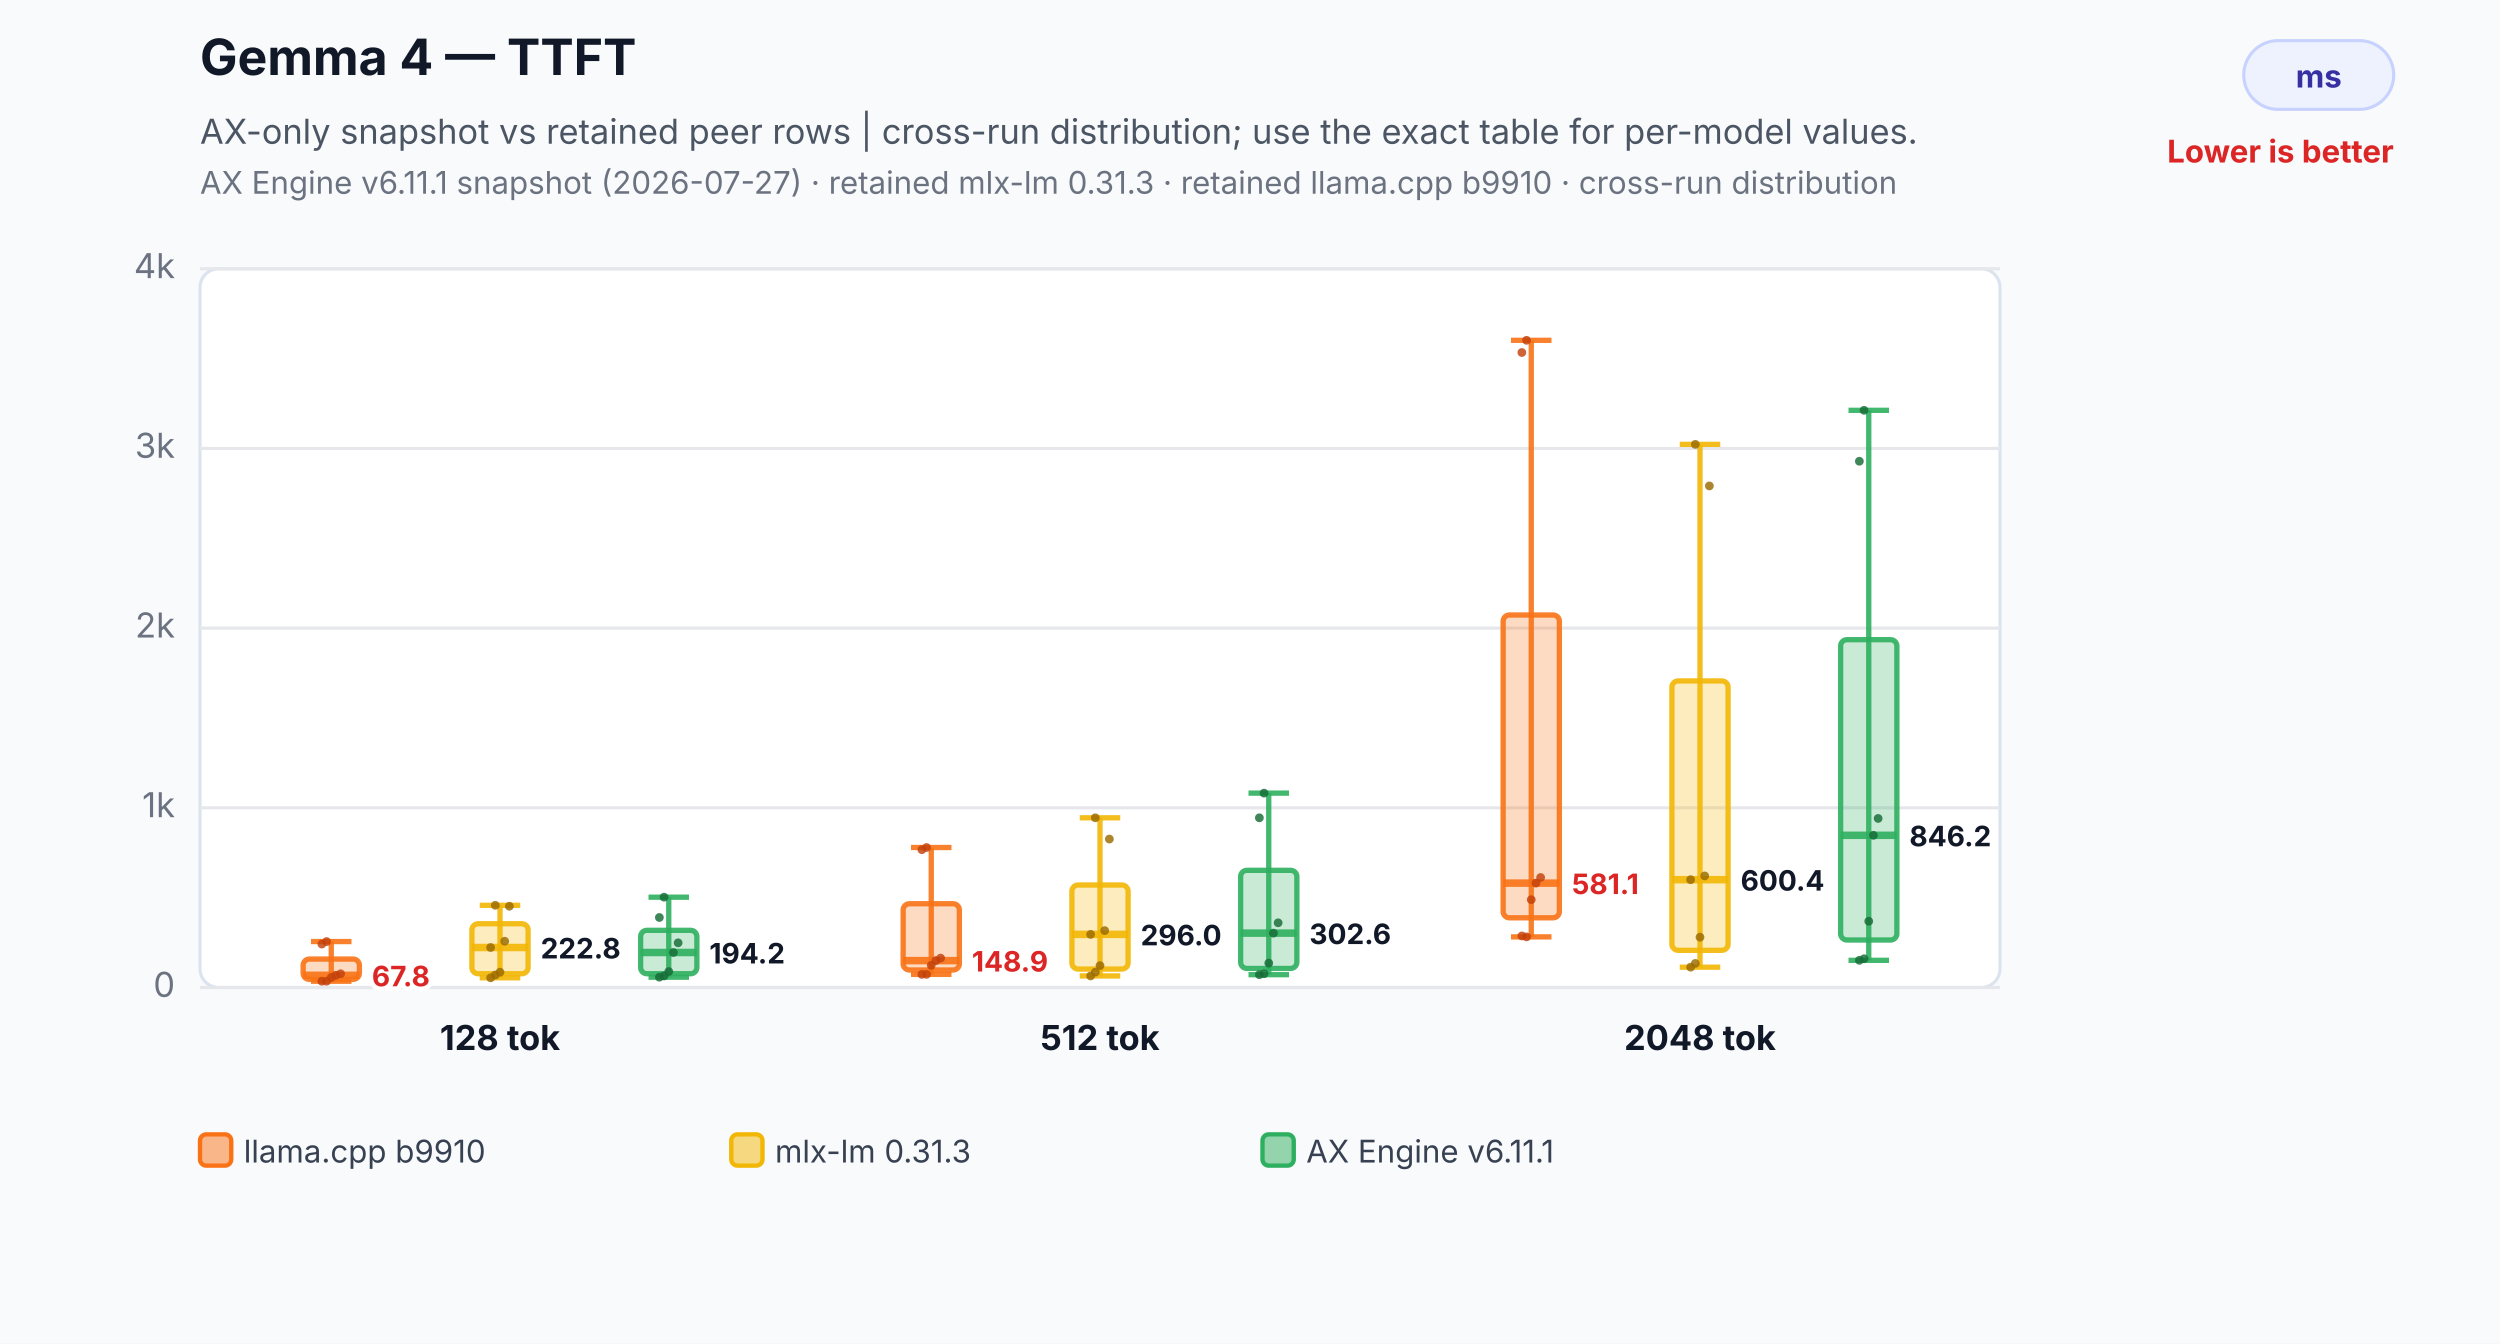
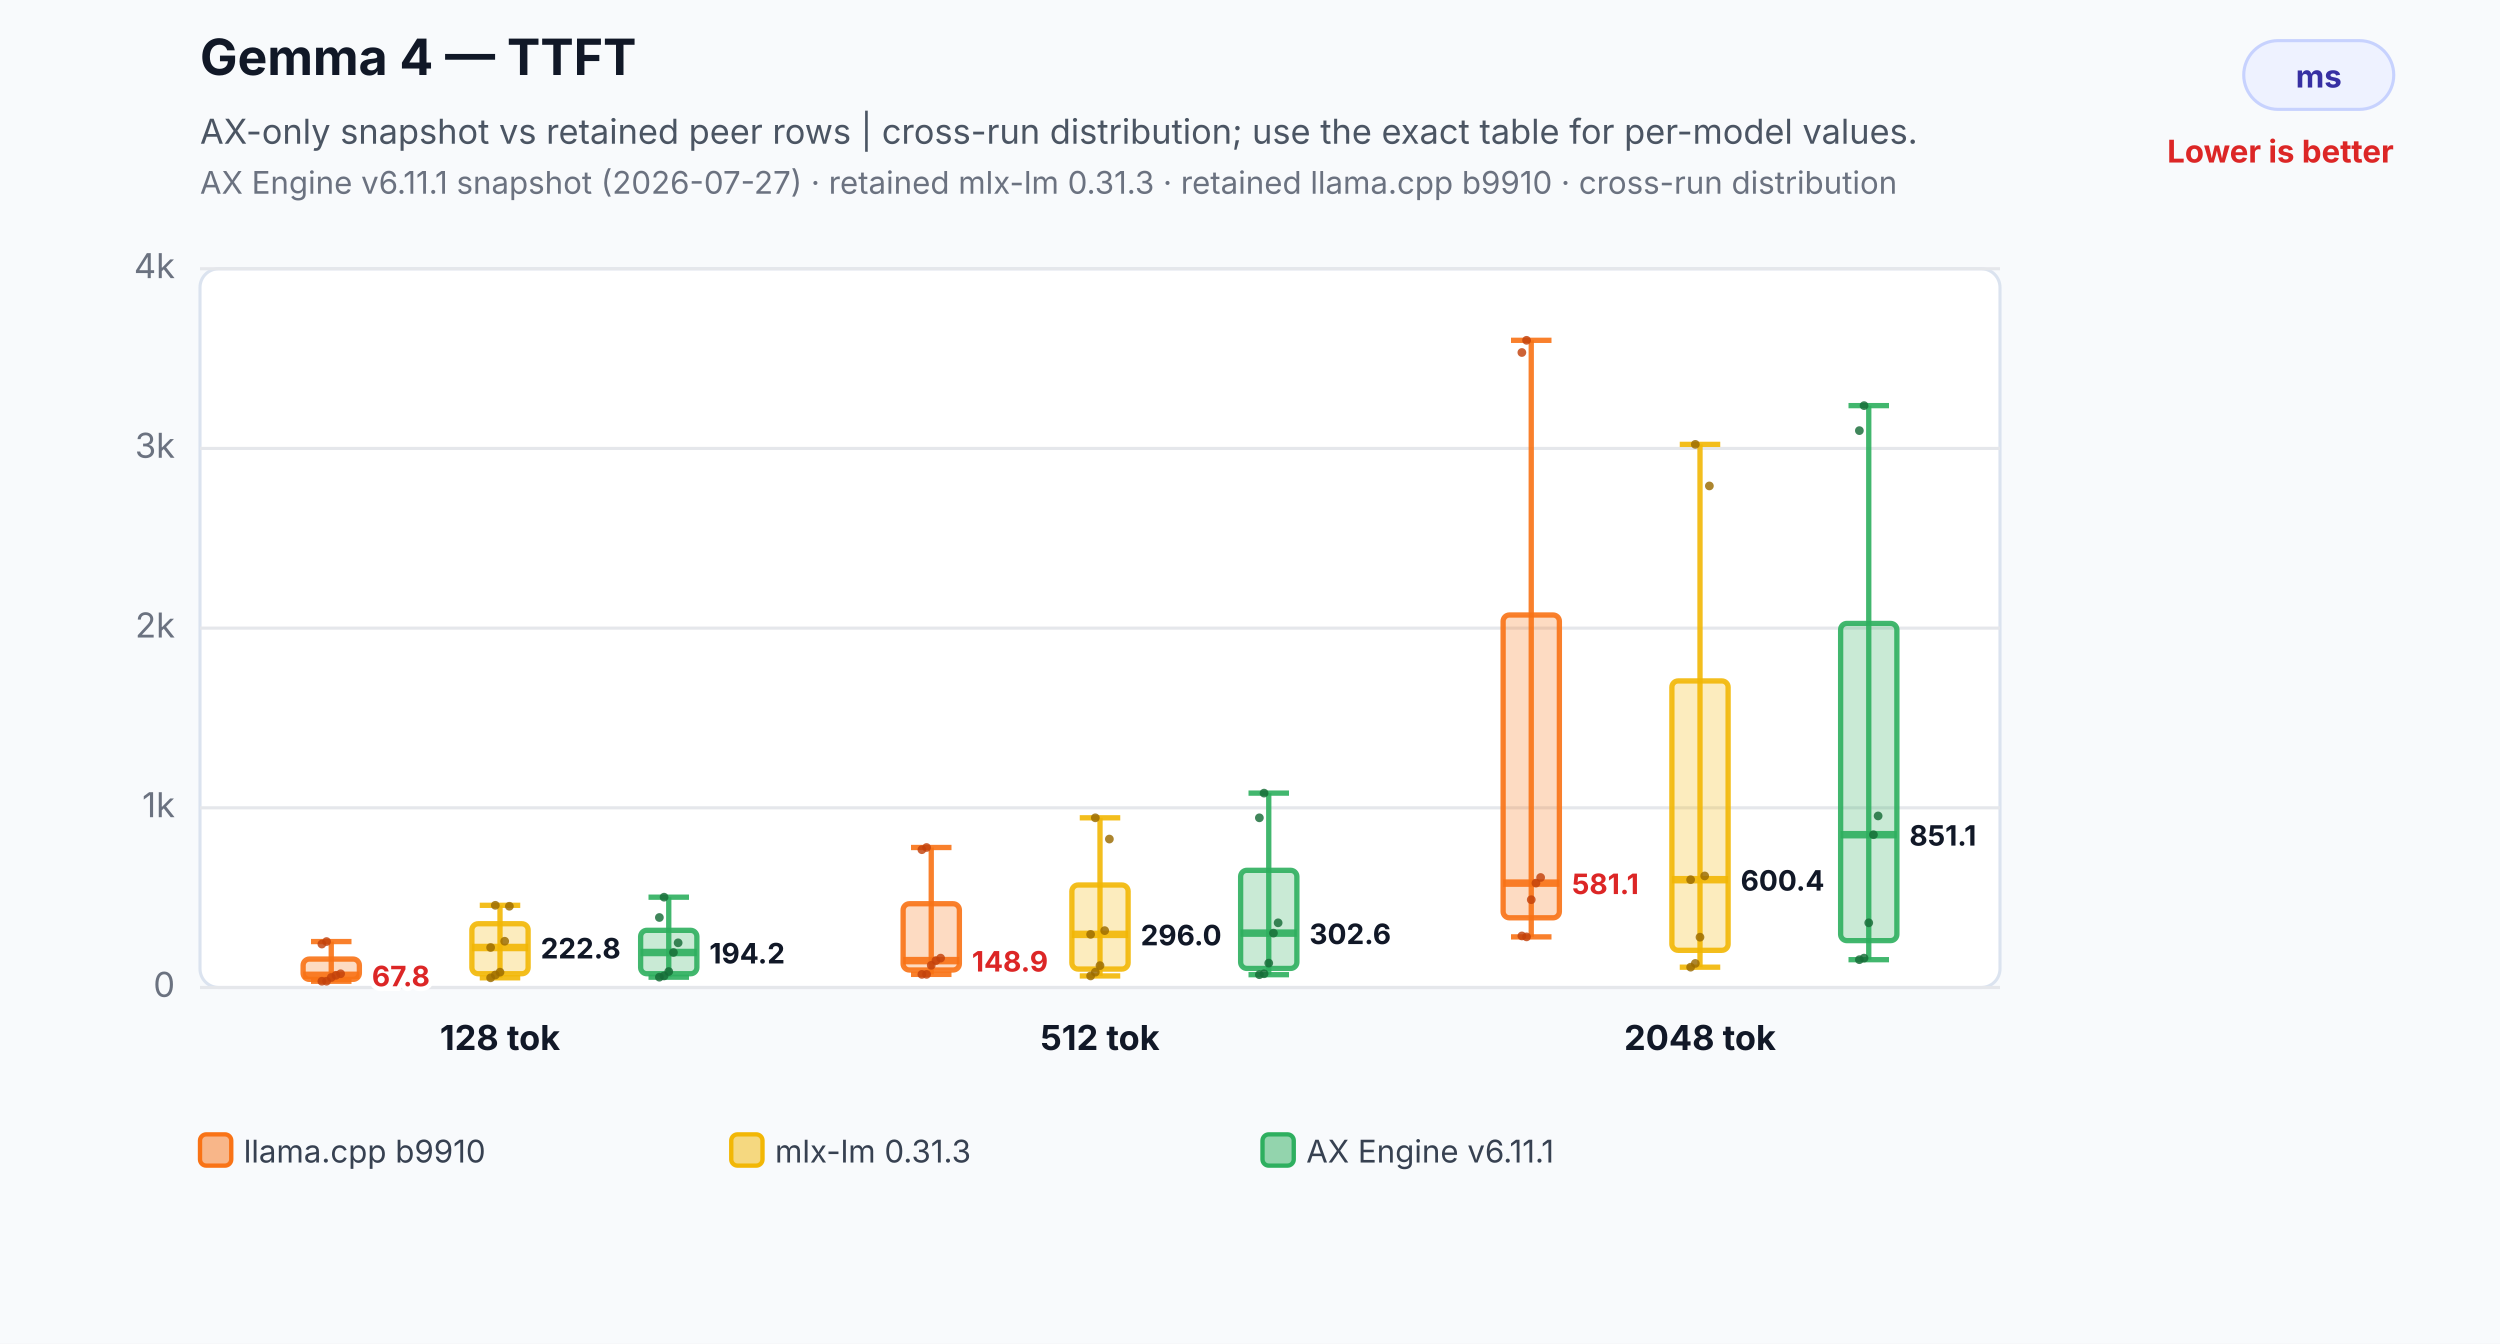
<svg xmlns="http://www.w3.org/2000/svg" width="800" height="430" viewBox="0 0 800 430" role="img" aria-labelledby="title desc">
  <rect width="800" height="430" fill="#f8fafc" />
  <text x="64" y="24" font-family="Inter,Segoe UI,Arial,sans-serif" font-size="16" font-weight="700" fill="#111827">Gemma 4 — TTFT</text>
  <text x="64" y="46" font-family="Inter,Segoe UI,Arial,sans-serif" font-size="11" fill="#4b5563">AX-only snapshot vs retained peer rows | cross-run distribution; use the exact table for per-model values.</text>
  <text x="64" y="62" font-family="Inter,Segoe UI,Arial,sans-serif" font-size="10" fill="#6b7280">AX Engine v6.11.1 snapshot (2026-07-27) · retained mlx-lm 0.31.3 · retained llama.cpp b9910 · cross-run distribution</text>
  <rect x="718" y="13" width="48" height="22" rx="11" fill="#eef2ff" stroke="#c7d2fe" />
  <text x="742.0" y="28" text-anchor="middle" font-family="Inter,Segoe UI,Arial,sans-serif" font-size="10" font-weight="700" fill="#3730a3">ms</text>
  <text x="766" y="52" text-anchor="end" font-family="Inter,Segoe UI,Arial,sans-serif" font-size="10" font-weight="700" fill="#dc2626">Lower is better</text>
  <rect x="64" y="86" width="576" height="230" rx="6" fill="#ffffff" stroke="#dbe3ef" />
  <line x1="64" y1="316.0" x2="640" y2="316.0" stroke="#e5e7eb" stroke-width="1" />
  <text x="56" y="319.0" text-anchor="end" font-family="Inter,Segoe UI,Arial,sans-serif" font-size="11" fill="#6b7280">0</text>
  <line x1="64" y1="258.5" x2="640" y2="258.5" stroke="#e5e7eb" stroke-width="1" />
  <text x="56" y="261.5" text-anchor="end" font-family="Inter,Segoe UI,Arial,sans-serif" font-size="11" fill="#6b7280">1k</text>
  <line x1="64" y1="201.0" x2="640" y2="201.0" stroke="#e5e7eb" stroke-width="1" />
  <text x="56" y="204.0" text-anchor="end" font-family="Inter,Segoe UI,Arial,sans-serif" font-size="11" fill="#6b7280">2k</text>
  <line x1="64" y1="143.5" x2="640" y2="143.5" stroke="#e5e7eb" stroke-width="1" />
  <text x="56" y="146.5" text-anchor="end" font-family="Inter,Segoe UI,Arial,sans-serif" font-size="11" fill="#6b7280">3k</text>
  <line x1="64" y1="86.0" x2="640" y2="86.0" stroke="#e5e7eb" stroke-width="1" />
  <text x="56" y="89.0" text-anchor="end" font-family="Inter,Segoe UI,Arial,sans-serif" font-size="11" fill="#6b7280">4k</text>
  <line x1="106" y1="301.3" x2="106" y2="314.0" stroke="#f97316" stroke-opacity="0.9" stroke-width="1.7" />
  <line x1="99.52" y1="301.3" x2="112.48" y2="301.3" stroke="#f97316" stroke-opacity="0.9" stroke-width="1.7" />
  <line x1="99.52" y1="314.0" x2="112.48" y2="314.0" stroke="#f97316" stroke-opacity="0.9" stroke-width="1.7" />
  <rect x="97" y="306.9" width="18" height="6.5" rx="2" fill="#f97316" fill-opacity="0.26" stroke="#f97316" stroke-opacity="0.9" stroke-width="1.7" />
  <line x1="97" y1="312.1" x2="115" y2="312.1" stroke="#f97316" stroke-opacity="0.9" stroke-width="2.4" />
  <text x="119" y="315.6" text-anchor="start" font-family="Inter,Segoe UI,Arial,sans-serif" font-size="9" font-weight="700" fill="#dc2626" stroke="#ffffff" stroke-width="3" paint-order="stroke">67.8</text>
  <circle cx="103" cy="314.0" r="1.4" fill="#c2410c" fill-opacity="0.82" />
  <circle cx="104.5" cy="314.0" r="1.4" fill="#c2410c" fill-opacity="0.82" />
  <circle cx="106" cy="312.8" r="1.4" fill="#c2410c" fill-opacity="0.82" />
  <circle cx="107.5" cy="312.1" r="1.4" fill="#c2410c" fill-opacity="0.82" />
  <circle cx="109" cy="311.6" r="1.4" fill="#c2410c" fill-opacity="0.82" />
  <circle cx="103" cy="302.1" r="1.4" fill="#c2410c" fill-opacity="0.82" />
  <circle cx="104.5" cy="301.3" r="1.4" fill="#c2410c" fill-opacity="0.82" />
  <line x1="160" y1="289.7" x2="160" y2="312.9" stroke="#f2b705" stroke-opacity="0.9" stroke-width="1.7" />
  <line x1="153.52" y1="289.7" x2="166.48" y2="289.7" stroke="#f2b705" stroke-opacity="0.9" stroke-width="1.7" />
  <line x1="153.52" y1="312.9" x2="166.48" y2="312.9" stroke="#f2b705" stroke-opacity="0.9" stroke-width="1.7" />
  <rect x="151" y="295.6" width="18" height="16.0" rx="2" fill="#f2b705" fill-opacity="0.26" stroke="#f2b705" stroke-opacity="0.9" stroke-width="1.7" />
  <line x1="151" y1="303.2" x2="169" y2="303.2" stroke="#f2b705" stroke-opacity="0.9" stroke-width="2.4" />
  <text x="173" y="306.7" text-anchor="start" font-family="Inter,Segoe UI,Arial,sans-serif" font-size="9" font-weight="700" fill="#111827" stroke="#ffffff" stroke-width="3" paint-order="stroke">222.8</text>
  <circle cx="157" cy="312.9" r="1.4" fill="#9a6a00" fill-opacity="0.82" />
  <circle cx="158.5" cy="312.0" r="1.4" fill="#9a6a00" fill-opacity="0.82" />
  <circle cx="160" cy="311.1" r="1.4" fill="#9a6a00" fill-opacity="0.82" />
  <circle cx="161.5" cy="301.2" r="1.4" fill="#9a6a00" fill-opacity="0.82" />
  <circle cx="163" cy="290.0" r="1.4" fill="#9a6a00" fill-opacity="0.82" />
  <circle cx="157" cy="303.2" r="1.4" fill="#9a6a00" fill-opacity="0.82" />
  <circle cx="158.5" cy="289.7" r="1.4" fill="#9a6a00" fill-opacity="0.82" />
  <line x1="214" y1="287.1" x2="214" y2="312.7" stroke="#2eaf5f" stroke-opacity="0.9" stroke-width="1.7" />
  <line x1="207.52" y1="287.1" x2="220.48" y2="287.1" stroke="#2eaf5f" stroke-opacity="0.9" stroke-width="1.7" />
  <line x1="207.52" y1="312.7" x2="220.48" y2="312.7" stroke="#2eaf5f" stroke-opacity="0.9" stroke-width="1.7" />
  <rect x="205" y="297.7" width="18" height="13.9" rx="2" fill="#2eaf5f" fill-opacity="0.26" stroke="#2eaf5f" stroke-opacity="0.9" stroke-width="1.7" />
  <line x1="205" y1="304.8" x2="223" y2="304.8" stroke="#2eaf5f" stroke-opacity="0.9" stroke-width="2.4" />
  <text x="227" y="308.3" text-anchor="start" font-family="Inter,Segoe UI,Arial,sans-serif" font-size="9" font-weight="700" fill="#111827" stroke="#ffffff" stroke-width="3" paint-order="stroke">194.2</text>
  <circle cx="211" cy="312.7" r="1.4" fill="#176c37" fill-opacity="0.82" />
  <circle cx="212.5" cy="312.3" r="1.4" fill="#176c37" fill-opacity="0.82" />
  <circle cx="214" cy="310.9" r="1.4" fill="#176c37" fill-opacity="0.82" />
  <circle cx="215.5" cy="304.8" r="1.4" fill="#176c37" fill-opacity="0.82" />
  <circle cx="217" cy="301.7" r="1.4" fill="#176c37" fill-opacity="0.82" />
  <circle cx="211" cy="293.6" r="1.4" fill="#176c37" fill-opacity="0.82" />
  <circle cx="212.5" cy="287.1" r="1.4" fill="#176c37" fill-opacity="0.82" />
  <text x="160" y="336" text-anchor="middle" font-family="Inter,Segoe UI,Arial,sans-serif" font-size="11" font-weight="700" fill="#111827">128 tok</text>
  <line x1="298" y1="271.2" x2="298" y2="311.8" stroke="#f97316" stroke-opacity="0.9" stroke-width="1.7" />
  <line x1="291.52" y1="271.2" x2="304.48" y2="271.2" stroke="#f97316" stroke-opacity="0.9" stroke-width="1.7" />
  <line x1="291.52" y1="311.8" x2="304.48" y2="311.8" stroke="#f97316" stroke-opacity="0.9" stroke-width="1.7" />
  <rect x="289" y="289.2" width="18" height="21.2" rx="2" fill="#f97316" fill-opacity="0.26" stroke="#f97316" stroke-opacity="0.9" stroke-width="1.7" />
  <line x1="289" y1="307.4" x2="307" y2="307.4" stroke="#f97316" stroke-opacity="0.9" stroke-width="2.4" />
  <text x="311" y="310.9" text-anchor="start" font-family="Inter,Segoe UI,Arial,sans-serif" font-size="9" font-weight="700" fill="#dc2626" stroke="#ffffff" stroke-width="3" paint-order="stroke">148.9</text>
  <circle cx="295" cy="311.8" r="1.4" fill="#c2410c" fill-opacity="0.82" />
  <circle cx="296.5" cy="311.8" r="1.4" fill="#c2410c" fill-opacity="0.82" />
  <circle cx="298" cy="308.9" r="1.4" fill="#c2410c" fill-opacity="0.82" />
  <circle cx="299.5" cy="307.4" r="1.4" fill="#c2410c" fill-opacity="0.82" />
  <circle cx="301" cy="306.6" r="1.4" fill="#c2410c" fill-opacity="0.82" />
  <circle cx="295" cy="271.9" r="1.4" fill="#c2410c" fill-opacity="0.82" />
  <circle cx="296.5" cy="271.2" r="1.4" fill="#c2410c" fill-opacity="0.82" />
  <line x1="352" y1="261.7" x2="352" y2="312.3" stroke="#f2b705" stroke-opacity="0.9" stroke-width="1.7" />
  <line x1="345.52" y1="261.7" x2="358.48" y2="261.7" stroke="#f2b705" stroke-opacity="0.9" stroke-width="1.7" />
  <line x1="345.52" y1="312.3" x2="358.48" y2="312.3" stroke="#f2b705" stroke-opacity="0.9" stroke-width="1.7" />
  <rect x="343" y="283.2" width="18" height="26.9" rx="2" fill="#f2b705" fill-opacity="0.26" stroke="#f2b705" stroke-opacity="0.9" stroke-width="1.7" />
  <line x1="343" y1="299.0" x2="361" y2="299.0" stroke="#f2b705" stroke-opacity="0.9" stroke-width="2.4" />
  <text x="365" y="302.5" text-anchor="start" font-family="Inter,Segoe UI,Arial,sans-serif" font-size="9" font-weight="700" fill="#111827" stroke="#ffffff" stroke-width="3" paint-order="stroke">296.0</text>
  <circle cx="349" cy="312.3" r="1.4" fill="#9a6a00" fill-opacity="0.82" />
  <circle cx="350.5" cy="311.1" r="1.4" fill="#9a6a00" fill-opacity="0.82" />
  <circle cx="352" cy="309.0" r="1.4" fill="#9a6a00" fill-opacity="0.82" />
  <circle cx="353.5" cy="297.8" r="1.4" fill="#9a6a00" fill-opacity="0.82" />
  <circle cx="355" cy="268.5" r="1.4" fill="#9a6a00" fill-opacity="0.82" />
  <circle cx="349" cy="299.0" r="1.4" fill="#9a6a00" fill-opacity="0.82" />
  <circle cx="350.5" cy="261.7" r="1.4" fill="#9a6a00" fill-opacity="0.82" />
  <line x1="406" y1="253.8" x2="406" y2="311.9" stroke="#2eaf5f" stroke-opacity="0.9" stroke-width="1.7" />
  <line x1="399.52" y1="253.8" x2="412.48" y2="253.8" stroke="#2eaf5f" stroke-opacity="0.9" stroke-width="1.7" />
  <line x1="399.52" y1="311.9" x2="412.48" y2="311.9" stroke="#2eaf5f" stroke-opacity="0.9" stroke-width="1.7" />
  <rect x="397" y="278.5" width="18" height="31.4" rx="2" fill="#2eaf5f" fill-opacity="0.26" stroke="#2eaf5f" stroke-opacity="0.9" stroke-width="1.7" />
  <line x1="397" y1="298.6" x2="415" y2="298.6" stroke="#2eaf5f" stroke-opacity="0.9" stroke-width="2.4" />
  <text x="419" y="302.1" text-anchor="start" font-family="Inter,Segoe UI,Arial,sans-serif" font-size="9" font-weight="700" fill="#111827" stroke="#ffffff" stroke-width="3" paint-order="stroke">302.6</text>
  <circle cx="403" cy="311.9" r="1.4" fill="#176c37" fill-opacity="0.82" />
  <circle cx="404.5" cy="311.6" r="1.4" fill="#176c37" fill-opacity="0.82" />
  <circle cx="406" cy="308.2" r="1.4" fill="#176c37" fill-opacity="0.82" />
  <circle cx="407.5" cy="298.6" r="1.4" fill="#176c37" fill-opacity="0.82" />
  <circle cx="409" cy="295.3" r="1.4" fill="#176c37" fill-opacity="0.82" />
  <circle cx="403" cy="261.7" r="1.4" fill="#176c37" fill-opacity="0.82" />
  <circle cx="404.5" cy="253.8" r="1.4" fill="#176c37" fill-opacity="0.82" />
  <text x="352" y="336" text-anchor="middle" font-family="Inter,Segoe UI,Arial,sans-serif" font-size="11" font-weight="700" fill="#111827">512 tok</text>
  <line x1="490" y1="108.9" x2="490" y2="299.8" stroke="#f97316" stroke-opacity="0.9" stroke-width="1.7" />
  <line x1="483.52" y1="108.9" x2="496.48" y2="108.9" stroke="#f97316" stroke-opacity="0.9" stroke-width="1.7" />
  <line x1="483.52" y1="299.8" x2="496.48" y2="299.8" stroke="#f97316" stroke-opacity="0.9" stroke-width="1.7" />
  <rect x="481" y="196.8" width="18" height="96.9" rx="2" fill="#f97316" fill-opacity="0.26" stroke="#f97316" stroke-opacity="0.9" stroke-width="1.7" />
  <line x1="481" y1="282.6" x2="499" y2="282.6" stroke="#f97316" stroke-opacity="0.9" stroke-width="2.4" />
  <text x="503" y="286.1" text-anchor="start" font-family="Inter,Segoe UI,Arial,sans-serif" font-size="9" font-weight="700" fill="#dc2626" stroke="#ffffff" stroke-width="3" paint-order="stroke">581.1</text>
  <circle cx="487" cy="299.5" r="1.4" fill="#c2410c" fill-opacity="0.82" />
  <circle cx="488.5" cy="299.8" r="1.4" fill="#c2410c" fill-opacity="0.82" />
  <circle cx="490" cy="287.9" r="1.4" fill="#c2410c" fill-opacity="0.82" />
  <circle cx="491.5" cy="282.6" r="1.4" fill="#c2410c" fill-opacity="0.82" />
  <circle cx="493" cy="280.8" r="1.4" fill="#c2410c" fill-opacity="0.82" />
  <circle cx="487" cy="112.8" r="1.4" fill="#c2410c" fill-opacity="0.82" />
  <circle cx="488.5" cy="108.9" r="1.4" fill="#c2410c" fill-opacity="0.82" />
  <line x1="544" y1="142.2" x2="544" y2="309.5" stroke="#f2b705" stroke-opacity="0.9" stroke-width="1.7" />
  <line x1="537.52" y1="142.2" x2="550.48" y2="142.2" stroke="#f2b705" stroke-opacity="0.9" stroke-width="1.7" />
  <line x1="537.52" y1="309.5" x2="550.48" y2="309.5" stroke="#f2b705" stroke-opacity="0.9" stroke-width="1.7" />
  <rect x="535" y="217.9" width="18" height="86.2" rx="2" fill="#f2b705" fill-opacity="0.26" stroke="#f2b705" stroke-opacity="0.9" stroke-width="1.7" />
  <line x1="535" y1="281.5" x2="553" y2="281.5" stroke="#f2b705" stroke-opacity="0.9" stroke-width="2.4" />
  <text x="557" y="285.0" text-anchor="start" font-family="Inter,Segoe UI,Arial,sans-serif" font-size="9" font-weight="700" fill="#111827" stroke="#ffffff" stroke-width="3" paint-order="stroke">600.4</text>
  <circle cx="541" cy="309.5" r="1.4" fill="#9a6a00" fill-opacity="0.82" />
  <circle cx="542.5" cy="308.3" r="1.4" fill="#9a6a00" fill-opacity="0.82" />
  <circle cx="544" cy="299.9" r="1.4" fill="#9a6a00" fill-opacity="0.82" />
  <circle cx="545.5" cy="280.3" r="1.4" fill="#9a6a00" fill-opacity="0.82" />
  <circle cx="547" cy="155.5" r="1.4" fill="#9a6a00" fill-opacity="0.82" />
  <circle cx="541" cy="281.5" r="1.4" fill="#9a6a00" fill-opacity="0.82" />
  <circle cx="542.5" cy="142.2" r="1.4" fill="#9a6a00" fill-opacity="0.82" />
-   <line x1="598" y1="131.3" x2="598" y2="307.3" stroke="#2eaf5f" stroke-opacity="0.9" stroke-width="1.7" />
-   <line x1="591.52" y1="131.3" x2="604.48" y2="131.3" stroke="#2eaf5f" stroke-opacity="0.9" stroke-width="1.7" />
-   <line x1="591.52" y1="307.3" x2="604.48" y2="307.3" stroke="#2eaf5f" stroke-opacity="0.9" stroke-width="1.7" />
-   <rect x="589" y="204.7" width="18" height="96.1" rx="2" fill="#2eaf5f" fill-opacity="0.26" stroke="#2eaf5f" stroke-opacity="0.9" stroke-width="1.7" />
-   <line x1="589" y1="267.3" x2="607" y2="267.3" stroke="#2eaf5f" stroke-opacity="0.9" stroke-width="2.4" />
-   <text x="611" y="270.8" text-anchor="start" font-family="Inter,Segoe UI,Arial,sans-serif" font-size="9" font-weight="700" fill="#111827" stroke="#ffffff" stroke-width="3" paint-order="stroke">846.2</text>
-   <circle cx="595" cy="307.3" r="1.4" fill="#176c37" fill-opacity="0.82" />
-   <circle cx="596.5" cy="306.8" r="1.4" fill="#176c37" fill-opacity="0.82" />
-   <circle cx="598" cy="294.8" r="1.4" fill="#176c37" fill-opacity="0.82" />
-   <circle cx="599.5" cy="267.3" r="1.4" fill="#176c37" fill-opacity="0.82" />
-   <circle cx="601" cy="261.9" r="1.4" fill="#176c37" fill-opacity="0.82" />
-   <circle cx="595" cy="147.6" r="1.4" fill="#176c37" fill-opacity="0.82" />
-   <circle cx="596.5" cy="131.3" r="1.4" fill="#176c37" fill-opacity="0.82" />
+   <line x1="598" y1="129.8" x2="598" y2="307.1" stroke="#2eaf5f" stroke-opacity="0.9" stroke-width="1.7" />
+   <line x1="591.52" y1="129.8" x2="604.48" y2="129.8" stroke="#2eaf5f" stroke-opacity="0.9" stroke-width="1.7" />
+   <line x1="591.52" y1="307.1" x2="604.48" y2="307.1" stroke="#2eaf5f" stroke-opacity="0.9" stroke-width="1.7" />
+   <rect x="589" y="199.5" width="18" height="101.5" rx="2" fill="#2eaf5f" fill-opacity="0.26" stroke="#2eaf5f" stroke-opacity="0.9" stroke-width="1.7" />
+   <line x1="589" y1="267.1" x2="607" y2="267.1" stroke="#2eaf5f" stroke-opacity="0.9" stroke-width="2.4" />
+   <text x="611" y="270.6" text-anchor="start" font-family="Inter,Segoe UI,Arial,sans-serif" font-size="9" font-weight="700" fill="#111827" stroke="#ffffff" stroke-width="3" paint-order="stroke">851.1</text>
+   <circle cx="595" cy="307.1" r="1.4" fill="#176c37" fill-opacity="0.82" />
+   <circle cx="596.5" cy="306.6" r="1.4" fill="#176c37" fill-opacity="0.82" />
+   <circle cx="598" cy="295.3" r="1.4" fill="#176c37" fill-opacity="0.82" />
+   <circle cx="599.5" cy="267.1" r="1.4" fill="#176c37" fill-opacity="0.82" />
+   <circle cx="601" cy="261.1" r="1.4" fill="#176c37" fill-opacity="0.82" />
+   <circle cx="595" cy="137.8" r="1.4" fill="#176c37" fill-opacity="0.82" />
+   <circle cx="596.5" cy="129.8" r="1.4" fill="#176c37" fill-opacity="0.82" />
  <text x="544" y="336" text-anchor="middle" font-family="Inter,Segoe UI,Arial,sans-serif" font-size="11" font-weight="700" fill="#111827">2048 tok</text>
  <rect x="64" y="363" width="10" height="10" rx="2" fill="#f97316" fill-opacity="0.5" stroke="#f97316" stroke-width="1.4" />
  <text x="78" y="372" font-family="Inter,Segoe UI,Arial,sans-serif" font-size="10" fill="#374151">llama.cpp b9910</text>
  <rect x="234" y="363" width="10" height="10" rx="2" fill="#f2b705" fill-opacity="0.5" stroke="#f2b705" stroke-width="1.4" />
  <text x="248" y="372" font-family="Inter,Segoe UI,Arial,sans-serif" font-size="10" fill="#374151">mlx-lm 0.31.3</text>
  <rect x="404" y="363" width="10" height="10" rx="2" fill="#2eaf5f" fill-opacity="0.5" stroke="#2eaf5f" stroke-width="1.4" />
  <text x="418" y="372" font-family="Inter,Segoe UI,Arial,sans-serif" font-size="10" fill="#374151">AX Engine v6.11.1</text>
</svg>
